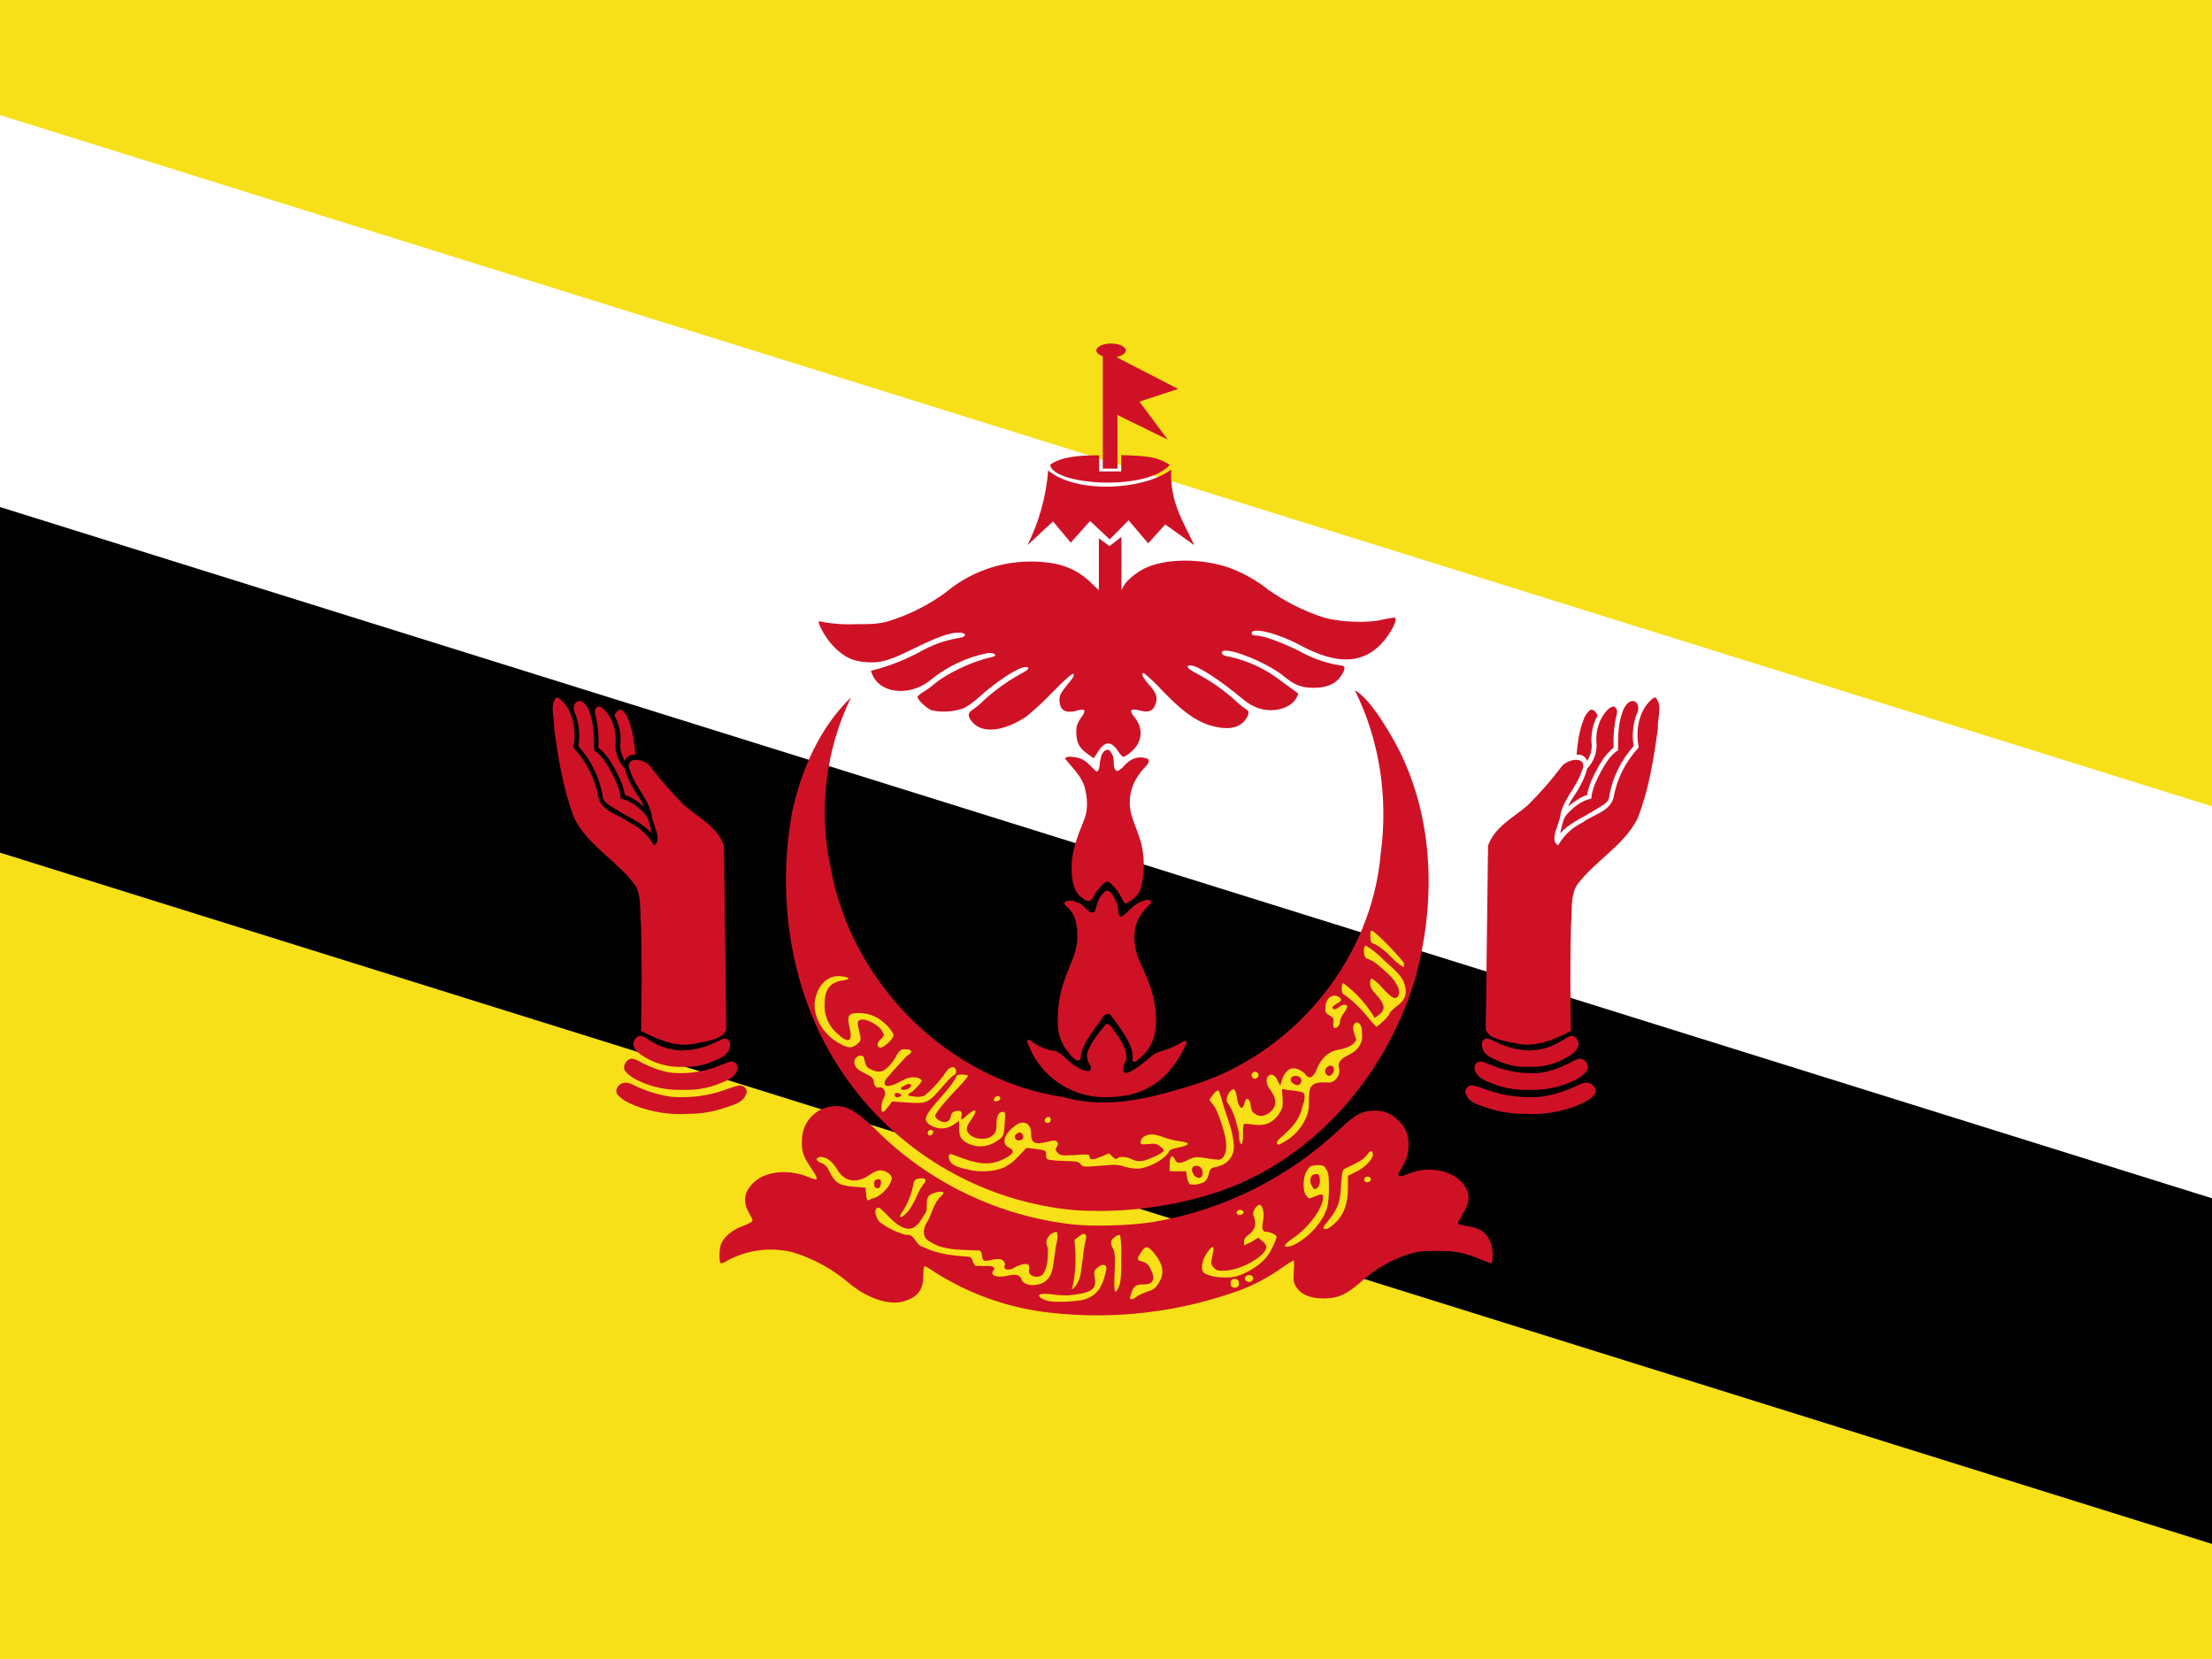
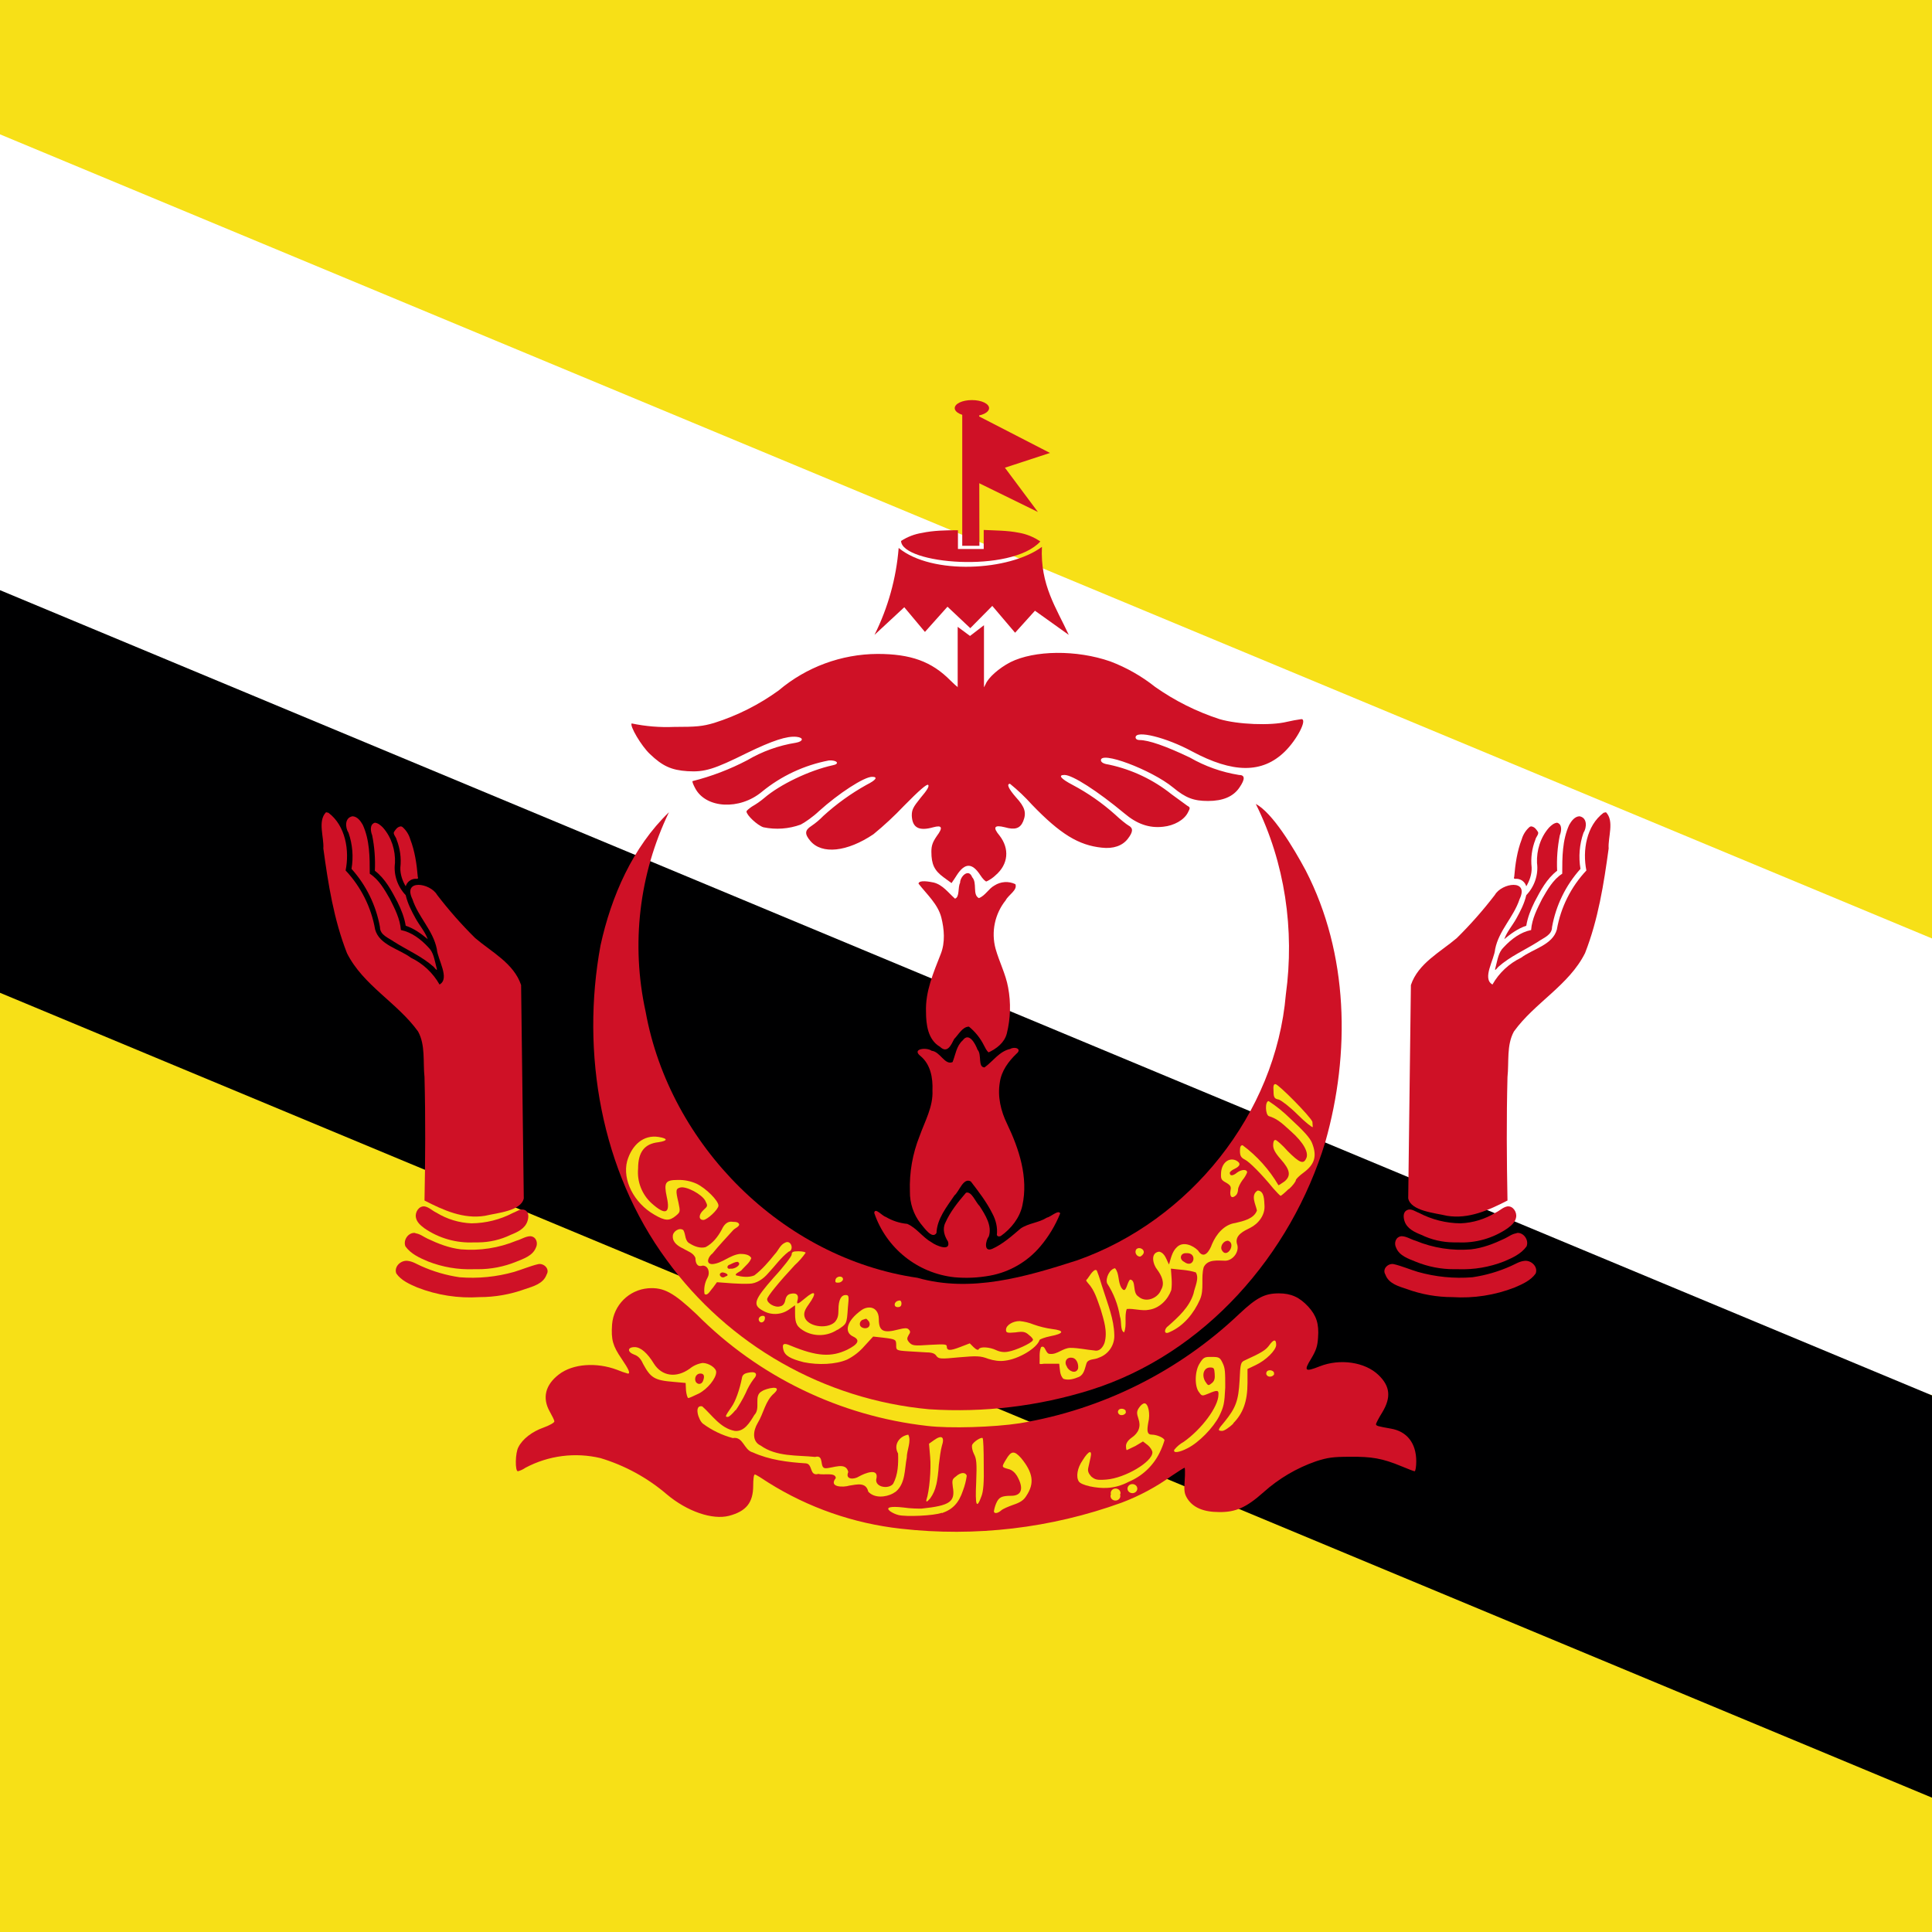
- <svg xmlns="http://www.w3.org/2000/svg" xmlns:xlink="http://www.w3.org/1999/xlink" id="flag-icons-bn" viewBox="0 0 640 480">
-   <path fill="#f7e017" d="M0 0h640v480H0z" />
-   <path fill="#fff" d="M0 33.3v213.4l640 100V233.3z" />
-   <path fill="#000001" d="M0 146.7v100l640 200v-100z" />
-   <g fill="#cf1126" transform="translate(-160)scale(.66667)">
+ <svg xmlns="http://www.w3.org/2000/svg" xmlns:xlink="http://www.w3.org/1999/xlink" id="flag-icons-bn" viewBox="0 0 512 512">
+   <path fill="#f7e017" d="M0 0h512v512H0z" />
+   <path fill="#fff" d="M0 35.6V263l512 106.7v-121z" />
+   <path fill="#000001" d="M0 156.4v106.7l512 213.3V369.8z" />
+   <g fill="#cf1126" transform="translate(-256)scale(.71111)">
    <path d="M695.7 569.7a117.2 117.2 0 0 1-49.4-17.2c-2.4-1.6-4.6-3-5-3-.4 0-.6 1.9-.6 4.1 0 6.4-2.6 9.6-9 11.3-6.2 1.6-15.6-1.6-23.2-8a68.3 68.3 0 0 0-24.7-13.5 39.9 39.9 0 0 0-28 3.6 8.7 8.7 0 0 1-2.8 1.3c-1.1 0-1-6.9.2-9 1.5-3 5.1-5.8 9.4-7.3 2.2-.8 4-1.8 4-2.3 0-.4-.8-2-1.7-3.6-2.9-5.1-1.7-10 3.4-13.9 5.2-4 14-4.6 21.7-1.7a32 32 0 0 0 4 1.4c1 0 .4-1.5-2.4-5.6-3.2-4.7-3.9-7-3.5-12.7a14.7 14.7 0 0 1 13.5-13.5c5.8-.4 9.4 1.6 18 9.7a144 144 0 0 0 86 41.6c8.3 1 24.8.5 34.5-1a156 156 0 0 0 81.8-40.8c6.4-6 9.4-7.6 14.7-7.6 4.5 0 7.7 1.4 11 5 3 3.3 4 6.4 3.6 11.5-.2 3.2-.7 4.7-2.6 7.9-2.8 4.5-2.3 5 3.2 2.8 7.6-3 16.9-1.6 21.9 3.2 4.4 4.2 4.8 8.4 1.4 14-1.3 2.1-2.3 4-2.3 4.4 0 .6 1 .8 5.5 1.6 6 1 9.5 5.4 9.5 12.2 0 2-.3 3.7-.6 3.7s-2.6-.9-5-1.9c-7-2.9-11-3.6-19.2-3.5-6.2 0-8.3.3-12.6 1.7a57.5 57.5 0 0 0-19.5 11.5c-6.4 5.7-10.4 7.5-16.6 7.4-5.8 0-9.7-1.7-11.8-5-1.1-1.8-1.3-2.8-1-6.8.2-2.6.1-4.7 0-4.7-.3 0-2.5 1.4-5 3.1A80.5 80.5 0 0 1 778 560a181.6 181.6 0 0 1-82.3 9.7" />
    <path d="M706.3 525.2a136.4 136.4 0 0 1-97.9-55.7c-24.4-33.2-32-77.1-24.6-117.2 4-18.3 12-36.6 25.5-49.6a114.6 114.6 0 0 0-8.7 74.3c9 49.8 51 91.9 101.3 99.2 20 5.7 40.5-.4 59.5-6.5 42-14.8 74-54.6 77.8-99.1 3.3-24-.3-49.1-11.2-71 6.2 3.3 14 16.2 18.6 24.8 16 31 16.7 68.1 7.3 101.2-12.8 42.1-45 79-87.5 92.4a165.7 165.7 0 0 1-60 7.2z" />
    <g id="bn-a">
      <path d="M512 469.9c-2.5-.4-5.3 2.1-4.3 4.7 1.8 2.6 5 4 7.8 5.2a54.2 54.2 0 0 0 23.2 3.6 49.6 49.6 0 0 0 17-3c3-1 6.8-2 8-5.4 1.3-2.1-1-4.3-3.1-3.9-3 .7-6 2-9 2.9a57.7 57.7 0 0 1-20.3 2 54 54 0 0 1-14.4-4.2c-1.6-.7-3.1-1.7-4.9-1.9" />
      <path d="M514.8 459.5c-2.5-.4-4.7 2.6-3.7 5 2 2.8 5.3 4.3 8.4 5.6a42.4 42.4 0 0 0 17 2.9h1.5a37.6 37.6 0 0 0 14.4-2.8c2.7-1.1 6.1-2.2 7.3-5.2.9-1.7.2-4.1-2-4.3-1.8 0-3.5 1.2-5.3 1.7a44.3 44.3 0 0 1-20.6 3.2c-4.4-.5-8.5-2.1-12.5-4-1.5-.7-2.8-1.8-4.5-2z" />
      <path d="M518.3 449.6c-2.2-.3-3.7 2.2-3.3 4.1.3 1.8 1.8 3 3.1 4a30 30 0 0 0 18.6 5.3h1.6a28 28 0 0 0 12-2.8c2.5-1 5.4-2.3 6.3-5.2.4-1.3.6-3.2-.9-4-1.6-.8-3.1.5-4.5 1a34 34 0 0 1-15.5 3.9 27 27 0 0 1-13.1-4c-1.5-.7-2.7-2-4.3-2.3" />
      <path d="M481.5 302.7c-3.2 3.3-.7 9.3-1 13.5 1.8 13.2 3.9 26.5 8.8 39 6 12 18.8 18.5 26.5 29.2 2.8 5.1 1.8 11.3 2.4 17 .4 15.3.3 30.7 0 46 7 3.6 14.5 7 22.5 5.7 4.7-1.1 13.5-1.8 14.5-6.5l-1-79.5c-2.7-8.1-11-12.3-17.1-17.5a155.5 155.5 0 0 1-14.2-16.1c-2.6-4.5-12.9-6-9.2 1.6 2.2 6.7 7.7 11.6 9.1 18.6.3 3.9 5 11 1 13.2a24.5 24.5 0 0 0-10.7-10c-4.4-3.3-11.7-4.7-13.3-10.5a42.9 42.9 0 0 0-11-22c1.5-7.4 0-16.7-6.4-21.5z" />
      <path d="M491.4 304.2c-3 .5-2.8 4.2-1.5 6.2a27.2 27.2 0 0 1 1.1 13.4 44.1 44.1 0 0 1 10.6 21.7c0 3 3.2 4 5.3 5.5 4.9 3.1 10.3 5.4 14.7 9.3.9 1 1.6 2 1 0-.7-2.6-1-5.4-3-7.3-2.8-3-6.2-5.6-10.2-6.4-.3-4.2-2.3-8-4.1-11.6-2-3.5-4.1-7.2-7.5-9.4 0-6.1 0-12.5-2.6-18.2-.8-1.4-2-3.1-3.8-3.2" />
      <path d="M499.7 306.6c-2 .6-1.6 3.2-1 4.7a54 54 0 0 1 1 13.2c3.9 3 6.2 7.4 8.4 11.6 1.4 2.8 2.6 5.8 3.1 8.9 3.1 1 5.8 3 8.2 5-1-2.8-3-5-4.5-7.7s-3-5.6-3.7-8.7c-3-3.1-4.6-7.6-4-12 .2-4.7-1.3-9.6-4.5-13.2-.8-.8-1.8-1.7-3-1.8" />
      <path d="M509.2 308c-1.2.2-1.8 1.2-2.4 2.1-.3.9.8 1.8 1 2.8a21.8 21.8 0 0 1 1.4 10.4c-.1 2.5.8 5 2 7a3.9 3.9 0 0 1 3.5-2.8c.5 0 1.4.2 1-.7-.4-4.8-1.1-9.6-2.8-14a9.6 9.6 0 0 0-2.8-4.5c-.2-.2-.6-.4-1-.3z" />
    </g>
    <use xlink:href="#bn-a" width="100%" height="100%" transform="matrix(-1 0 0 1 1440 0)" />
    <path d="M715.7 476a35.6 35.6 0 0 1-29.9-24c.3-2.2 3 1.2 4.3 1.5a19 19 0 0 0 8 2.6c3.5 1.5 5.7 5 9.1 6.9 1.6 1.2 7.2 3.6 6.1-.3-1.3-2-2.2-4.6-1-7 1.8-4.1 4.7-7.7 7.7-11.2 2.1-.7 3.6 3.6 5.1 5 2.1 3.3 4.7 7.3 3.4 11.3-1.2 1.5-2 6 1.3 4.6 4-1.8 7.3-4.8 10.6-7.6 3-2 6.7-2.1 9.7-4 1.5-.3 4.4-3.1 5-1.6a44.9 44.9 0 0 1-7.4 12.3 32.1 32.1 0 0 1-18.8 10.9c-4.4.8-8.8 1-13.2.6" />
    <path d="M731.5 460.2c.3-2.7-.3-5.4-1.7-8-2.1-4.2-5-8-8-11.9-2.8-1.6-4.3 3.7-6.1 5.2-2.9 4.3-6.5 8.7-6.7 14-1.6 2.5-4.6-2-5.9-3.5a19 19 0 0 1-4-12 50.8 50.8 0 0 1 3.6-20.6c2-5.6 5.1-11 4.8-17 .2-4.7-.7-9.7-4.4-12.8-3.6-2.8 2.3-3.4 4.1-2 3.2.3 4.9 5.5 7.8 4.2 1.1-2.7 1.4-6 3.8-8.1 2.3-3.2 4.7 1.3 5.5 3.5 1.7 1.8 0 6.5 2.6 6.6 3.2-2.3 5.5-6 9.6-6.9 1.7-1 4.5 0 2.3 1.8-3 2.9-5.6 6.4-6.2 10.7-.9 5.3.4 10.7 2.7 15.4 4.5 9.4 8 20 5.7 30.5-1 4.6-4.2 8.6-8 11.3-.5.3-1.3.3-1.5-.4" />
    <path d="M726.7 389.6a21.2 21.2 0 0 0-5.6-7c-2.4 0-3.9 3-5.5 4.6-1.1 2.1-2.5 5.6-5.3 2.9-4.5-2.6-5.2-8.3-5.2-13-.3-7.6 2.8-14.7 5.5-21.6 1.7-4.3 1.3-9.2.2-13.6-1.3-5-5.4-8.6-8.5-12.6.2-1.5 4.2-.7 5.7-.4 3.4.9 5.4 3.8 7.9 6 1.8-.6 1-4.2 1.9-5.9 0-2.4 3.2-5.5 4.5-2.1 2 2.2 0 6.5 2.5 7.8 2.4-.9 3.6-3.5 5.8-4.7a8 8 0 0 1 7.8-.5c.9 2.2-2.6 4-3.6 6a20.4 20.4 0 0 0-3.8 18c1.4 5 3.8 9.5 4.7 14.5a40.1 40.1 0 0 1-.5 17.2c-.9 3.4-3.8 5.6-6.8 7-.8-.7-1.2-1.7-1.7-2.6" />
    <path d="M711.6 326.9c-3.4-2.5-4.5-4.8-4.5-9.5 0-2.3.5-3.6 2-5.8 2.4-3.2 2-4.2-1.3-3.3-5.3 1.5-7.8.2-8-4.3 0-2.2.4-3.1 3.3-6.7 2.4-2.8 3.3-4.3 2.8-4.8-.5-.4-3.3 2-9 7.8a124 124 0 0 1-11.4 10.6c-9.8 6.6-19.2 7.6-23.5 2.5-2.2-2.6-2.1-4 .4-5.6a27.4 27.4 0 0 0 4.4-3.7 86 86 0 0 1 16.1-11.6c3.6-1.8 4.4-3 2.1-3-3 0-12.5 6.2-19.8 12.8-2.1 2-5.2 4.2-6.8 5a25.4 25.4 0 0 1-13.9 1c-2.2-.7-6.3-4.5-6.3-5.9 0-.3 1-1.1 2-1.8a30 30 0 0 0 4.6-3.2c5.8-5 16.8-10.3 25.5-12.2 2.8-.5 1.7-2-1.4-1.8a56 56 0 0 0-25 11.7c-8.3 6.9-20.8 6.2-24.8-1.3-.7-1.3-1.2-2.5-1-2.7a92.8 92.8 0 0 0 20.4-7.8 51.5 51.5 0 0 1 18.1-6.5c2.8-.5 3-1.9.3-2.2-3.6-.4-9 1.4-18.5 6-12.3 6.1-15.8 7.2-22.2 6.8-6-.4-9.3-1.9-14-6.4-3.2-3-7.6-10.5-6.8-11.4a63.5 63.5 0 0 0 15.8 1.3c8.3 0 10.6-.2 15-1.5a84.3 84.3 0 0 0 24-12.1 57.5 57.5 0 0 1 36.8-13.6c12.4 0 20.2 2.8 27.2 9.9 2.4 2.4 4.4 3.9 4.7 3.6.3-.3.6-4.5.7-9.3 0 0 3.7-.4 4.5.7 0 7.7 0 8.4 1.2 8.4.7 0 1.5-.8 2-2 1-2.5 5-6 9.2-8.2 9-4.5 24.7-4.7 37.3-.3a62.4 62.4 0 0 1 16.7 9.5 90.2 90.2 0 0 0 24 12c6.8 2 19 2.5 25.1 1a61.9 61.9 0 0 1 5.4-1c2.3 0-1.6 7.6-6.2 12.1-8.4 8.2-19.3 8.1-34.6-.1-9.6-5.2-21-8-21-5.2 0 .6.6 1 1.5 1 3.3 0 9.7 2.2 18.7 6.5a53.7 53.7 0 0 0 18.3 6.5c2.3 0 2.4 1.5.2 4.7-2.3 3.4-6.2 5-11.7 5-5.3 0-8.3-1.1-13-5-8-6.6-27.6-14-26.9-10 .2.7 1.1 1.2 3.2 1.5a56 56 0 0 1 23.1 11l5.9 4.3c1.1.6 1.1.8.2 2.5-1.4 2.8-5.2 4.9-9.2 5.3-5.2.6-9.8-1-14.5-5-10-8.3-19.3-14.3-22.3-14.3-2.5 0-1.4 1.4 3 3.7a79.7 79.7 0 0 1 15.8 11c2 1.9 4.3 3.7 5 4.1 1.9 1 1.8 2.4-.2 5s-5.4 3.8-9.7 3.3c-8.6-.9-15.4-5-26-16a70.7 70.7 0 0 0-8.2-7.8c-1.4 0-.5 1.9 2.2 5 3.4 3.7 4 5.8 2.7 9-1.1 2.6-3 3.3-6.8 2.2-4-1-4.6 0-2 3.1 3.8 4.9 3.3 10.7-1.5 14.8a12 12 0 0 1-3.4 2.3c-.4 0-1.4-1-2.3-2.4-3-4.6-5.7-4.6-8.7 0a53.6 53.6 0 0 1-2 3 113.1 113.1 0 0 1-3-2.2" />
    <path d="m726.7 233-5.2 4-4.6-3.4v27.8h9.8z" />
    <path d="M694.9 204.3a88.3 88.3 0 0 1-9 32.3l11.1-10.3 7.7 9.2 8.4-9.4 8.5 8 8.2-8.3 8.5 10 7.4-8.2 12.6 9c-4.6-10-10.7-18.6-10-32.8-12.1 9-41 10.6-53.4.4z" />
    <path d="M717 197.6c-4.5 0-9.2.1-13.4 1a20.1 20.1 0 0 0-7.8 3c.3 8.6 41 12.1 51.9.2a20 20 0 0 0-8.2-3.3c-4-.8-8.6-.8-12.9-1v7.1H717z" />
    <path d="M724.9 154h-6.3v49.4h6.4z" />
    <path d="m724.9 155.2-2.4 23.7 24.3 11.9-12.3-16.5 16.8-5.5zm-2.7-6.1c-3.7 0-6.4 1.4-6.4 3s2.7 3 6.4 3 6.4-1.4 6.4-3-2.7-3-6.4-3" />
  </g>
  <g fill="#f7e017">
-     <path d="M314 375.9c2.7-.9 4.2-2.5 5.3-5.6.5-1.6.9-3.2.8-3.6-.2-1-1.4-1-2.6.1-.9.7-1 1.1-.8 2.6.7 3.7-.7 4.7-7.7 5.4-.7 0-2.8 0-4.5-.3-3.4-.4-4.6 0-3.4 1a7 7 0 0 0 2.1.9c1.9.5 8.8.2 10.8-.5m14.7-.6c.4-.4 1.7-1 3-1.5 1.7-.5 2.6-1 3.3-2.2 2.1-3 1.7-5.7-1.3-9.3-1.7-2-2.4-1.9-3.7.3-1.2 1.8-1.1 2 .5 2.4.9.2 1.7.8 2.1 1.6 1.8 3.1 1.3 5-1.4 5-2.4 0-3 .4-3.7 2l-.6 1.9c0 .6 1 .5 1.8-.2m-4.8-3.5c.4-1.3.6-3.5.5-8a33 33 0 0 0-.3-6.4c-.4-.4-2.3.8-2.6 1.7a3 3 0 0 0 .5 2.1c.6 1.2.7 2.4.5 7-.3 6 .1 7 1.4 3.6" />
-     <path d="m312.6 369 .7-5c.1-1.7.5-3.8.7-4.7.7-2.3 0-2.9-1.8-1.6l-1.3 1 .2 3.3c.3 3-.2 8.5-.9 10.7-.2.6.1.4.9-.5.6-.7 1.3-2.2 1.5-3.3zm-10 1.6c2.4-2 2.1-5.6 2.7-8.4 0-1.9 1.2-4.1.4-5.8-2.3.4-3.7 2.6-2.5 4.7 0 2.5 0 5.2-1.3 7.4-1 1.5-4.4 1.1-4.2-1 .8-3-2.9-1.5-4.3-.7-1.1.8-3.5.9-2.6-1-.6-2.7-3.9-1-5.7-1-1.7 0-.1-3.5-2.6-3-4.5-.3-9.5.1-13.5-2.6-2.3-1.1-2-3.9-.7-5.7 1.4-2.4 1.8-5.5 4-7.4 2.3-2.1-2-1.2-3-.5-2.2 1.2-.2 4.3-2 6-1 1.8-2.4 4.2-4.8 3.9-3.5-.7-5.5-4-8-6-2.2-.5-1 3.4.2 4.2a21.9 21.9 0 0 0 7.4 3.6c2.6-.5 2.7 3 5 3.5 4 2 8.6 2.5 13.1 2.8 1.8.1.8 3.3 3.1 2.6 1.3.4 4.3-.5 4.4 1-2 2.4 1.9 2.3 3.3 2 1.9-.4 4.2-1 4.7 1.4 1.5 1.7 4.3 1.4 6.2.5z" />
-     <path d="M262.8 350.4a23.9 23.9 0 0 0 2.4-4.2 16 16 0 0 1 2-3.6c1.2-1.2.5-2-1.4-1.6-1 .2-1.4.6-1.5 1.5a23 23 0 0 1-2.5 7c-1.7 2.5-1.7 2.6-1 2.6.3 0 1.2-.8 2-1.7m-25-15.7c-1.9 0-2 1.2-.2 1.8 1 .3 1.7 1 2.3 2.3 1.7 3.5 2.8 4.2 7.5 4.6l3 .2.2 1.9c0 1 .3 1.8.5 1.8l2.6-1c2.2-1.2 4.3-3.8 4.3-5.5 0-1-1.8-2.2-3.4-2.2-.7 0-2 .6-3.1 1.4-3.4 2.4-7 2-9-1.2-1.5-2.6-3.2-4-4.7-4zm16.3 6.5c.9 0 1 .7.6 2a.9.9 0 0 1-1.7 0c-.4-1 .1-2 1-2zm126.5-4c-1.3 0-1.6.2-2.4 1.4-1.3 1.9-1.4 6-.2 7.4.7.9.8.9 2.3.2 2.2-.9 2.6-.8 2.5.3 0 3-4.2 8.7-8.6 11.7a9.7 9.7 0 0 0-2.4 2c-.3.8 1.3.7 3.3-.4a21 21 0 0 0 7.9-8c1.1-2.3 1.3-3 1.5-7 0-3.8 0-5-.6-6.2-.8-1.4-1-1.5-2.8-1.5h-.5zm.1 2.5c1 0 1 .2 1.2 1.6 0 1-.1 1.7-.7 2.3-.8.7-1 .7-1.6-.4-1-1.6-.4-3.5 1.1-3.5m-20.2 28.5c3.9-2 6.2-4.1 7.6-7.2a20 20 0 0 0 1.3-3.1c0-.6-1.9-1.5-3-1.5s-1.4-.8-1-3c.5-2.1 0-4.8-1-4.8-.3 0-1 .5-1.3 1.1-.6 1-.7 1.4-.2 2.7.7 2 .1 3.6-1.7 4.9-.9.6-1.3 1.3-1.3 2l.1 1 2.1-1 2-1.2 1.1 1c.7.4 1.2 1.2 1.2 1.7 0 2.4-6.8 6.4-11.4 6.8-2.5.2-3 0-3.8-.8-.7-.7-.9-1.3-.7-2l.5-2.6c.4-2.1-.4-1.8-2 .6-1.2 2-1.6 4.1-.9 5.2.6 1 4.4 1.8 7.2 1.6 1.7 0 3.4-.5 5.2-1.4m26-14.5c2.4-2.5 3.5-5.5 3.5-10v-3.5l2-1c2.7-1.2 5.2-3.7 5.2-5.1 0-1.4-.7-1.4-1.8.2-.9 1.1-2 1.8-6 3.7-1 .4-1.1.7-1.4 5-.2 5-1 6.8-3.7 10.2-1.7 2-1.8 2.4-.6 2.4.5 0 1.8-.9 2.8-2zm-26.7-2.8c.2-.7-1.2-1.2-1.7-.6-.3.2-.4.6-.2.9.4.6 1.6.4 1.9-.3m36.8-9.5c.3-.8-1.1-1.3-1.7-.7-.2.3-.3.7-.1 1 .4.6 1.6.4 1.8-.3m-44.3-25.9c-1 .5-1.5 1.5-2.1 2.3-.5.3-.1.6.1 1 1.7 1.7 2.4 4.2 3.2 6.5.8 2.7 1.8 5.6 1 8.4-.3 1-1.2 2.1-2.4 1.8-2-.1-4-.7-6-.7-1.9.1-3.3 1.8-5.1 1.6-1.2 0-1.2-2.4-2.2-1.7-.6 1.3-.3 2.7-.4 4 .2.3.8.1 1.1.2h3.7c.2 1.2.2 2.7 1 3.7 1.3.4 2.8 0 4-.5 1.2-.6 1.4-2.1 1.8-3.3.4-1.3 2-1 3-1.5a5.7 5.7 0 0 0 4-5.7c-.2-3.9-1.6-7.4-2.8-11-.5-1.6-.9-3.3-1.5-4.9zm-6 21.8c1.3 0 1.9 1.6 1.6 2.7-.5 1.5-2.4.6-2.7-.5-.7-1-.3-2.3 1-2.2z" />
-     <path d="M296 324.8c-.6 0-1.3.2-2 .7-3.5 2.5-4.5 5.4-2 6.6 1.7.8 1.3 1.8-1.5 3.2-4 2-7.5 1.7-14.2-1-1.6-.7-2-.4-1.7 1 .4 1.5 1.8 2.3 5.1 3 3.6 1 8 .7 10.8-.5a14 14 0 0 0 4.3-3.4l2.2-2.3 2.5.3c3.1.4 3.2.4 3.2 1.9 0 1.2 0 1.2 2.9 1.5l4.7.2c1.3 0 2 .3 2.4.9.6.7.9.8 5.6.4 4.4-.4 5.2-.4 7.2.3 1.4.4 3 .6 4.1.5 3.4-.4 8-3.1 8.7-5.1 0-.3 1.3-.7 2.7-1 3.4-.7 3.5-1.4.4-1.8a22.9 22.9 0 0 1-4.6-1.1 12.2 12.2 0 0 0-3.5-.9c-1.7 0-3.3 1-3.3 2.2 0 .7.2.8 2.3.6 1.8-.2 2.4-.1 3.4.7.7.5 1.1 1.1 1 1.3-.5.8-4.5 2.6-6.2 2.9a4.7 4.7 0 0 1-3-.5c-1.6-.8-3.8-.9-4.3-.2-.2.3-.6.1-1.3-.5l-1-1-2.4 1c-2.4 1-3.3 1-3.3-.2 0-.5-.7-.6-4.2-.3-3.9.2-4.3.1-5-.7-.7-.7-.7-1-.2-1.7.4-.8.4-1 0-1.5-.4-.4-1-.4-2.5 0-3.9 1-5 .5-5-2.5 0-1.9-1-3-2.3-3m-1 2.8c.2 0 .4.1.7.4.3.3.5 1 .3 1.3-.3.9-2 .9-2.3 0-.2-.5 0-1 .5-1.3z" />
-     <path d="M288 330.4c2.4-1.5 2.4-1.4 2.7-5.5.2-3 .2-3.2-.6-3.2-1.2 0-1.8 1.3-1.8 3.7 0 1.6-.2 2.3-1 3-2 2-6.8 1.1-7.5-1.3-.2-.8.1-1.6 1.1-3 2.1-3 1.7-3.8-1-1.5-1.7 1.6-2 1.6-1.7.3.3-1.3-.3-1.8-1.8-1.4-.7.2-1.2.6-1.3 1.6-.2.8-.6 1.3-1.3 1.5-1.2.3-3.2-.8-3.2-1.8 0-.7 3-4.4 6.9-8.4 1.4-1.5 2.6-3 2.6-3.1 0-.2-.8-.4-1.7-.4-1.4 0-1.8.2-1.8.8 0 .4-1.9 3-4.3 5.7-5 5.6-5.4 6.7-3 8.2a6 6 0 0 0 6.6-.2l1.6-1.1v2c0 2.5.5 3.5 2.5 4.5a8 8 0 0 0 8-.4m104.4-34.6c-1.8 1.1-.4 3.4 0 5-.8 2-3.5 2.6-5.5 3-2.8.5-4.8 2.8-5.8 5.3-.6 1.6-2 4-3.5 1.6-1.3-1.3-3.7-2.4-5.2-.8-1.2 1.1-1.5 2.7-2 4.2-.7-1.1-1-2.8-2.4-3.2-2.4.3-1.5 3.3-.4 4.5 1 1.5 2 3.3 1 5-1 2-4 3.4-5.7 1.7-1.6-.9-.5-4-2.2-4.2-.8.6-.8 3.9-2.1 2.1-1-1.5-.4-3.6-1.6-4.9-1.3.2-2.4 2.5-2 3.7 1.8 2.4 2.6 5.4 3.3 8.3.4 1.2-.1 3.5 1 4 .7-1.9 0-4 .6-5.9 1.8-.2 3.7.6 5.5.2 2.7-.3 4.7-2.6 5.6-4.9.3-1.8 0-3.6-.1-5.4 2 .4 4.2.4 6.2 1 1 1.5-.3 3.7-.6 5.3-1 3.4-3.7 5.8-6.2 8-1.1.7-1.2 2.4.3 1.5a15 15 0 0 0 7.5-8c1.1-2.6.2-5.5 1-8.1 1-2 3.5-1.6 5.4-1.6 1.9 0 3.5-2.3 2.9-4.2-.6-2.2 1.7-3.2 3.2-4 2.1-1 3.7-3.1 3.5-5.5 0-1.3 0-3.6-1.7-3.7m-7.3 12.5c2.2.6-.4 4.8-1.6 2.1-.4-1 .5-2.1 1.6-2.1m-10.3 3c2.9-.1 1.8 4-.6 2.2-1.3-.7-.9-2.2.6-2.2M270 327.6c0-.4-.2-.7-.6-.7-.7 0-1.2.7-.9 1.3.4.7 1.3.3 1.5-.6m34-3.6c0-.7-.3-.9-.8-.8-1.1.2-1.3 1.7-.1 1.7.6 0 .9-.3.9-1zm-42-20.4c-1.3-.3-2.2.9-2.7 2-1 1.7-2.2 3.4-4 4.3-1.3.4-2.7-.1-3.9-.8-1.3-.7-1-2.3-1.6-3.4-1-.8-2.7.3-2.6 1.5-.1 1.6 1.3 2.5 2.6 3.1 1 .7 2.6 1 3 2.3 0 1.1.4 2.4 1.7 2 1.5 0 2 1.8 1.3 2.9a6.3 6.3 0 0 0-.7 4c.7.7 1.4-1 2-1.4l1-1.4c2.7.1 5.3.5 8 .4 2 0 3.5-1.2 4.7-2.6 1.8-1.8 3.2-3.9 5.1-5.4 1.4-.4.7-3-.8-2.2-1.3.5-1.7 2-2.6 2.9a31 31 0 0 1-5 5.2c-1.5.6-3.1.3-4.6 0-.6-.5 1.2-1 1.5-1.6.8-.8 1.8-1.6 2.3-2.7-.5-1-1.9-1-2.9-1-2.4.2-4.3 2.3-6.8 2.5-1.9 0-.9-2 0-2.7 1.6-2 3.4-3.8 5.1-5.7.5-.6 2.3-1.2 1.2-2-.4-.2-.9-.2-1.3-.2m1.2 10c1.3.7-.8 1.8-1.6 1.7-1.1.3-1.2-.8-.2-1 .6-.4 1.2-.7 1.8-.7m-3.8 2.6c.7 0 2.2.7.8 1.1-1 .8-2-.8-.8-1.1" />
-     <path d="M289.4 317.8c0-1-1.6-.8-1.8.2-.2.6 0 .7.8.6.6 0 1-.4 1-.8m74.7-6.6c.2-.9-1-1.5-1.7-.8-.7.6 0 1.9.8 1.7.4 0 .8-.5 1-.9zM248 302.1c1.1-1 1.2-1.1.7-3.3-.8-3.1-.7-3.5.5-3.8 1.5-.3 5.3 1.7 6 3.3.8 1.3.7 1.4-.4 2.4-1.2 1.1-1.2 2.4 0 2.4 1 0 3.7-2.6 3.7-3.5 0-1.3-3-4.4-5.4-5.5a10.7 10.7 0 0 0-4.6-1c-3.1 0-3.5.7-2.7 4.2 1 4.2-.3 4.8-3.7 1.6a10.4 10.4 0 0 1-3.5-8.6c0-4 1.6-6.1 5.1-6.6 2.4-.3 2.3-.9 0-1.2-3.6-.6-6.6 1.8-7.7 6-1.3 4.7 1.6 10.4 6.7 13.3 2.7 1.5 3.7 1.6 5.3.3m139.2-5.2c.3-.2.5-.9.5-1.4s.5-1.6 1.1-2.4c.6-.8 1-1.6 1-1.8 0-.8-1.3-.8-2.3 0-1.1.9-2 1-2 0l1.2-.9c1.6-.7 1.7-1.5.4-2.1-1.7-.8-3.5.6-3.6 3-.1 1.6 0 1.8 1.2 2.5 1.1.7 1.3 1 1.1 2-.3 1.6.4 2.2 1.4 1.1m13-1.4c1-1 1.8-1.9 1.8-2.2 0-.3.9-1.2 1.9-2 2.8-2 3.5-4 2.2-7.3-.5-1.3-2-3-5.5-6a26 26 0 0 0-5.4-4.4c-.9 0-.7 3.4.2 3.7 1.7.6 2.8 1.3 5.4 3.7 3.2 2.8 4.6 5.5 3.8 7-.7 1.4-1.7 1-4.5-2a13.8 13.8 0 0 0-3.2-2.9c-.3 0-.5.6-.5 1.4 0 1 .5 2 2 3.5 2.3 2.6 2.5 4.1.7 5.5a5 5 0 0 1-1.4 1 33.2 33.2 0 0 0-9-10c-.3 0-.5.4-.5 1.4 0 1.3.2 1.7 1.2 2.2a38 38 0 0 1 7 7l1.8 2a9 9 0 0 0 2-1.7zm6-16.8c-.5-1.2-8.4-9.4-9.3-9.4-.4 0-.5.5-.4 1.8 0 1.6.3 1.8 1.4 2.1a20 20 0 0 1 4.6 3.7 17 17 0 0 0 3.7 3zm-47.8 92.6a1.2 1 0 1 1-2.3 0 1.2 1 0 1 1 2.3 0m4.2-1.4a1.2 1 0 1 1-2.4 0 1.2 1 0 1 1 2.4 0" />
+     <path d="M249.6 401c2.9-1 4.5-2.7 5.6-6a18 18 0 0 0 1-3.9c-.3-1-1.6-1-2.9.2-1 .7-1 1.1-.8 2.7.7 4-.7 5-8.3 5.8-.7 0-2.9 0-4.8-.3-3.6-.4-4.8 0-3.5 1a7 7 0 0 0 2.2 1c2 .5 9.4.2 11.5-.6zm15.7-.7c.4-.4 1.8-1 3.2-1.5 1.8-.6 2.8-1.2 3.5-2.4 2.2-3.3 1.8-6.1-1.4-10-1.8-2-2.6-2-4 .4-1.2 2-1.2 2 .6 2.5 1 .2 1.8 1 2.3 1.8 1.9 3.3 1.3 5.3-1.5 5.3-2.6 0-3.3.4-4 2a8.9 8.9 0 0 0-.6 2.1c0 .7 1 .6 1.9-.2m-5.2-3.8c.5-1.3.7-3.6.6-8.4 0-3.7-.1-6.8-.3-7-.4-.3-2.5 1-2.8 1.9-.1.5.1 1.5.5 2.3.7 1.3.8 2.5.6 7.5-.3 6.3.1 7.3 1.4 3.7" />
+     <path d="M248.1 393.6c.3-1.2.6-3.6.7-5.4.2-1.7.5-4 .8-5 .8-2.4 0-3-2-1.6l-1.4 1 .3 3.5c.3 3.2-.2 9.1-1 11.4-.1.7.2.5 1-.4a9.4 9.4 0 0 0 1.6-3.6zm-10.7 1.7c2.6-2.2 2.3-6 2.9-9 0-2 1.3-4.4.4-6.1-2.4.4-4 2.7-2.7 5 .1 2.7 0 5.6-1.3 8-1.1 1.5-4.7 1-4.5-1.1.9-3.3-3-1.7-4.6-.8-1.2.8-3.7.9-2.8-1.2-.6-2.8-4.1-1-6-1-1.8 0-.2-3.7-2.8-3-4.8-.5-10.2 0-14.4-3-2.4-1.1-2-4-.8-6 1.6-2.6 2-5.9 4.4-7.9 2.4-2.3-2.2-1.3-3.3-.5-2.3 1.2-.2 4.5-2 6.3-1.2 2-2.7 4.5-5.2 4.2-3.8-.7-6-4.2-8.6-6.5-2.3-.5-1 3.7.2 4.6a23.3 23.3 0 0 0 7.9 3.8c2.8-.5 2.9 3.2 5.3 3.8 4.4 2 9.3 2.6 14 2.9 2 .1.9 3.5 3.4 2.8 1.4.4 4.5-.5 4.6 1.1-2 2.5 2 2.5 3.6 2 2-.3 4.4-1 5 1.6 1.6 1.8 4.6 1.5 6.5.5z" />
+     <path d="M195 373.7c.7-1 1.9-3 2.6-4.5a17.3 17.3 0 0 1 2.1-3.7c1.3-1.4.6-2.2-1.5-1.7-1 .2-1.5.6-1.6 1.5-.6 3-1.7 6.1-2.7 7.5-1.8 2.6-1.8 2.7-1 2.7.3 0 1.2-.8 2-1.8zM168.2 357c-2 0-2 1.3-.1 2 .9.3 1.7 1 2.3 2.4 2 3.7 3 4.4 8 4.8l3.3.3.1 2c.1 1 .4 2 .6 2 .3 0 1.5-.6 2.8-1.2 2.3-1.2 4.6-4 4.6-5.7 0-1.1-2-2.4-3.6-2.4a7 7 0 0 0-3.4 1.5c-3.6 2.6-7.4 2-9.5-1.3-1.7-2.8-3.5-4.4-5.1-4.4m17.4 7c1 0 1.2.7.7 2-.4 1-1.6 1-2 0-.3-1 .3-2 1.3-2m134.9-4.4c-1.3 0-1.7.3-2.5 1.6-1.4 2-1.5 6.3-.2 7.8.7 1 .8 1 2.5.3 2.3-1 2.7-.9 2.6.3 0 3.2-4.5 9.2-9.2 12.5a8.5 8.5 0 0 0-2.5 2.1c-.4 1 1.4.7 3.5-.4 3-1.5 6.8-5.4 8.4-8.5 1.2-2.5 1.4-3.3 1.6-7.6 0-4 0-5.1-.7-6.5-.7-1.5-1-1.6-2.9-1.6zm.2 2.8c1 0 1.1.2 1.2 1.6.1 1.2 0 1.9-.7 2.5-1 .8-1 .8-1.8-.4-1-1.7-.4-3.7 1.3-3.7m-21.6 30.3a16 16 0 0 0 8.2-7.7 20.6 20.6 0 0 0 1.3-3.3c0-.6-2-1.5-3.3-1.5s-1.4-.9-1-3.2c.6-2.3 0-5.1-1-5.1-.4 0-1 .5-1.4 1.1-.7 1-.7 1.5-.2 3 .7 2 .1 3.7-1.8 5-1 .7-1.5 1.5-1.5 2.2 0 .6.1 1.1.2 1.1l2.3-1.1 2-1.2 1.3 1c.6.5 1.2 1.4 1.2 1.9 0 2.5-7.2 6.8-12.2 7.2-2.6.2-3 0-4-.8-.7-.8-1-1.4-.8-2.3l.6-2.7c.5-2.2-.5-1.9-2.1.7-1.4 2-1.8 4.4-1 5.6.6 1 4.7 1.9 7.6 1.7 1.8-.1 3.7-.6 5.6-1.6m27.7-15.5c2.6-2.6 3.8-5.8 3.8-10.7v-3.7l2.1-1c2.8-1.3 5.5-4 5.5-5.4 0-1.6-.7-1.5-1.9.2-.9 1.2-2 1.9-6.4 3.9-1.1.5-1.2.8-1.4 5.4-.3 5.3-1 7.2-4 10.9-1.8 2.1-1.9 2.4-.6 2.4.5 0 1.8-.8 3-2zm-28.5-3c.3-.7-1.2-1.2-1.8-.6-.3.3-.3.7-.1 1 .4.7 1.7.5 2-.3zm39.3-10.1c.3-.8-1.2-1.3-1.8-.7-.3.3-.3.8-.1 1 .4.7 1.7.5 2-.3zm-47.3-27.6c-1 .5-1.5 1.6-2.2 2.5-.5.3-.1.6.2 1 1.8 1.9 2.5 4.5 3.4 7 .8 2.8 1.9 5.9 1 8.9-.4 1.1-1.3 2.3-2.6 2-2.2-.2-4.3-.7-6.4-.7-2 0-3.5 1.8-5.4 1.6-1.3.1-1.2-2.5-2.4-1.8-.6 1.4-.3 2.9-.4 4.4.3.2.9 0 1.2 0h4c.2 1.4.1 3 1.1 4 1.4.5 2.9 0 4.1-.5 1.4-.6 1.6-2.3 2-3.5.4-1.4 2.2-1 3.3-1.6a6.1 6.1 0 0 0 4.1-6.1c-.1-4.1-1.7-8-2.9-11.8-.6-1.7-1-3.4-1.7-5.1 0-.1-.2-.3-.4-.2zm-6.4 23.3c1.4 0 2 1.7 1.8 2.9-.6 1.6-2.6.6-3-.6-.7-1-.2-2.4 1.2-2.3" />
+     <path d="M230.4 346.5a3.6 3.6 0 0 0-2.1.7c-3.8 2.7-4.8 5.8-2.2 7 1.9.9 1.4 2-1.6 3.5-4.2 2-8 1.8-15-1.1-1.8-.8-2.3-.5-1.9 1.1.4 1.6 1.9 2.4 5.4 3.3 3.9.8 8.5.6 11.5-.7a14.9 14.9 0 0 0 4.6-3.6l2.3-2.5 2.7.3c3.3.4 3.4.5 3.4 2 0 1.3 0 1.4 3.1 1.6l5 .3c1.4 0 2.2.3 2.6 1 .6.7 1 .8 6 .3 4.6-.4 5.6-.4 7.7.4 1.5.5 3.1.7 4.4.5 3.6-.4 8.5-3.3 9.2-5.5.1-.2 1.4-.7 2.9-1 3.6-.7 3.8-1.5.4-1.9a24.3 24.3 0 0 1-4.9-1.2 13 13 0 0 0-3.7-.9c-1.8 0-3.6 1.1-3.6 2.3 0 .8.3.9 2.5.7 2-.3 2.6-.2 3.6.7.8.6 1.2 1.2 1 1.4-.4.8-4.6 2.7-6.5 3a5 5 0 0 1-3.2-.4c-1.7-.8-4.1-1-4.6-.3-.1.4-.7.2-1.4-.5l-1-1-2.6 1c-2.6 1-3.5 1-3.5-.2 0-.6-.7-.6-4.5-.4-4.2.3-4.6.2-5.4-.6-.7-.8-.7-1.1-.2-2 .5-.7.5-1 0-1.5-.4-.4-1-.4-2.6 0-4.1 1.1-5.3.5-5.3-2.7 0-2-1.1-3.1-2.5-3.1m-1 3c.2 0 .3 0 .6.4.4.3.6 1 .4 1.4-.3 1-2.1.9-2.5-.1-.1-.5 0-1 .6-1.4z" />
+     <path d="M222 352.4c2.4-1.6 2.4-1.4 2.7-5.9.3-3 .3-3.3-.6-3.3-1.2 0-1.9 1.3-1.9 3.9 0 1.6-.2 2.4-1 3.3-2.2 2-7.4 1.1-8-1.5-.2-.9 0-1.7 1.1-3.2 2.3-3.2 1.8-4-1-1.6-2 1.7-2.3 1.7-1.9.3.3-1.3-.4-1.9-2-1.5-.7.2-1.1.7-1.3 1.7-.2 1-.7 1.5-1.4 1.6-1.3.4-3.4-.8-3.4-1.9 0-.7 3.2-4.6 7.3-9a19 19 0 0 0 2.9-3.3c0-.2-.9-.4-1.9-.4-1.5 0-1.8.2-1.8.9 0 .4-2.1 3.2-4.7 6-5.3 6-5.7 7.3-3 8.8a6.4 6.4 0 0 0 6.9-.2l1.7-1.2v2.2c0 2.7.5 3.6 2.7 4.8a8.5 8.5 0 0 0 8.5-.5zm111.3-36.9c-2 1.2-.5 3.7-.2 5.3-.8 2.2-3.6 2.8-5.7 3.3-3 .4-5.1 3-6.2 5.6-.6 1.7-2.1 4.3-3.7 1.7-1.4-1.4-4-2.5-5.6-.9-1.3 1.2-1.6 3-2.1 4.6-.7-1.2-1-3-2.6-3.4-2.5.3-1.6 3.5-.5 4.8 1.1 1.5 2.1 3.5 1 5.3-.8 2.2-4 3.6-6 1.8-1.7-1-.5-4.3-2.2-4.5-.9.7-1 4.1-2.3 2.2-1-1.6-.5-3.8-1.7-5.2-1.4.2-2.6 2.6-2.1 4a23 23 0 0 1 3.4 8.8c.5 1.3 0 3.7 1.1 4.2.8-2 0-4.2.7-6.2 1.8-.2 4 .6 5.9.2 2.8-.4 5-2.7 5.9-5.2.3-2 0-3.8-.1-5.7 2.2.3 4.5.3 6.6 1 1 1.6-.3 3.9-.6 5.6-1.1 3.6-4 6.2-6.7 8.6-1.1.7-1.3 2.5.4 1.6 3.7-1.6 6.4-5 8-8.6 1.2-2.7.2-5.8 1-8.6 1.1-2.2 3.8-1.7 5.8-1.7 2-.1 3.8-2.5 3-4.5-.6-2.3 1.9-3.4 3.5-4.2 2.2-1.1 4-3.4 3.8-6-.1-1.3 0-3.8-1.8-3.9m-7.9 13.3c2.4.7-.4 5.2-1.7 2.3-.3-1 .6-2.3 1.7-2.3m-11 3.3c3.1-.2 2 4.3-.6 2.3-1.4-.7-1-2.4.6-2.3m-111.7 17.4c.1-.5-.1-.8-.5-.8-.9 0-1.4.8-1 1.4.4.7 1.4.3 1.5-.6m36.2-4c0-.7-.3-1-.8-.8-1.2.2-1.4 1.7-.2 1.7.7 0 1-.3 1-1zm-44.7-21.7c-1.5-.3-2.4.9-2.9 2-1 1.9-2.4 3.7-4.3 4.7-1.4.4-3-.2-4.1-.9-1.5-.7-1.1-2.4-1.8-3.6-1-.8-2.8.3-2.8 1.6-.1 1.7 1.5 2.7 2.8 3.3 1.1.7 2.7 1.1 3.2 2.5 0 1.2.4 2.5 1.9 2 1.6 0 2 2 1.3 3.2a6.8 6.8 0 0 0-.8 4.3c.8.7 1.6-1 2.2-1.6l1.1-1.5c2.8.2 5.7.5 8.5.4 2 0 3.8-1.3 5-2.7 1.9-2 3.4-4.2 5.5-5.8 1.5-.4.7-3.2-.9-2.4-1.4.6-1.8 2.1-2.8 3.1-1.6 2-3.3 4-5.4 5.6-1.5.6-3.2.4-4.8 0-.6-.5 1.3-1 1.6-1.6.9-1 2-1.8 2.4-3-.5-1-2-1.1-3-1.1-2.7.3-4.7 2.5-7.3 2.7-2 0-1-2.1 0-2.8 1.7-2.1 3.6-4.1 5.5-6.2.5-.6 2.4-1.2 1.2-2-.4-.2-.9-.2-1.3-.2m1.3 10.6c1.3.7-.9 2-1.8 1.8-1.2.3-1.2-.9-.2-1.1.6-.3 1.3-.7 2-.7m-4.1 2.8c.7 0 2.3.7.8 1.1-1 .8-2.2-.8-.8-1.1" />
+     <path d="M223.4 339c0-1-1.8-.9-2 .2-.1.6 0 .8 1 .7.5-.1 1-.5 1-.9m79.7-7c.2-1-1.2-1.6-1.9-1-.7.8 0 2.1 1 2 .4-.2.8-.6.9-1m-124-9.8c1.2-1 1.2-1.1.7-3.5-.8-3.3-.7-3.7.5-4 1.6-.4 5.7 1.8 6.6 3.5.7 1.4.7 1.4-.5 2.5-1.3 1.2-1.3 2.6 0 2.6 1 0 4-2.8 4-3.8 0-1.3-3.3-4.6-5.8-5.8a11.4 11.4 0 0 0-5-1c-3.3 0-3.7.7-2.9 4.5 1 4.4-.3 5-4 1.7a11.1 11.1 0 0 1-3.6-9.2c0-4.4 1.7-6.6 5.4-7 2.6-.4 2.5-1 0-1.4-3.9-.6-7 2-8.3 6.4-1.3 5 1.8 11.1 7.2 14.2 2.9 1.7 4 1.7 5.7.3m148.5-5.5c.3-.3.5-1 .5-1.5s.6-1.7 1.2-2.5a7.2 7.2 0 0 0 1.2-2c0-.9-1.5-.8-2.6 0-1.2 1-2 1-2 .1 0-.2.5-.7 1.2-1 1.7-.8 1.8-1.6.4-2.3-1.9-.8-3.7.7-3.9 3.2-.1 1.7 0 2 1.3 2.7 1.2.7 1.4 1.1 1.2 2-.3 1.8.4 2.4 1.5 1.3m14-1.6c1-.9 1.8-2 1.8-2.3 0-.3.9-1.2 2-2 3-2.2 3.7-4.4 2.3-7.9-.5-1.3-2.2-3.2-5.8-6.5a37 37 0 0 0-5.7-4.6c-1 0-.9 3.7.1 4 1.9.6 3 1.4 5.8 4 3.4 3 4.9 5.8 4 7.3-.7 1.5-1.8 1-4.8-2-1.5-1.7-3-3-3.3-3-.4 0-.6.5-.6 1.4 0 1 .5 2 2 3.7 2.5 2.8 2.8 4.4 1 5.9-.8.5-1.4 1-1.6 1a35.7 35.7 0 0 0-9.5-10.6c-.5 0-.7.4-.7 1.5 0 1.3.3 1.8 1.3 2.3 1.2.6 4.4 3.8 7.5 7.6.9 1 1.8 2 2 2 .1 0 1.1-.8 2.1-1.8zm6.2-17.8c-.4-1.3-9-10-9.8-10-.5 0-.6.5-.5 1.9 0 1.7.3 2 1.4 2.2.8.3 3 2 5 4s3.8 3.4 4 3.3zm-51 98.7a1.3 1.2 0 1 1-2.4 0 1.3 1.2 0 1 1 2.5 0zm4.6-1.5a1.3 1.2 0 1 1-2.6 0 1.3 1.2 0 1 1 2.6 0" />
  </g>
</svg>
